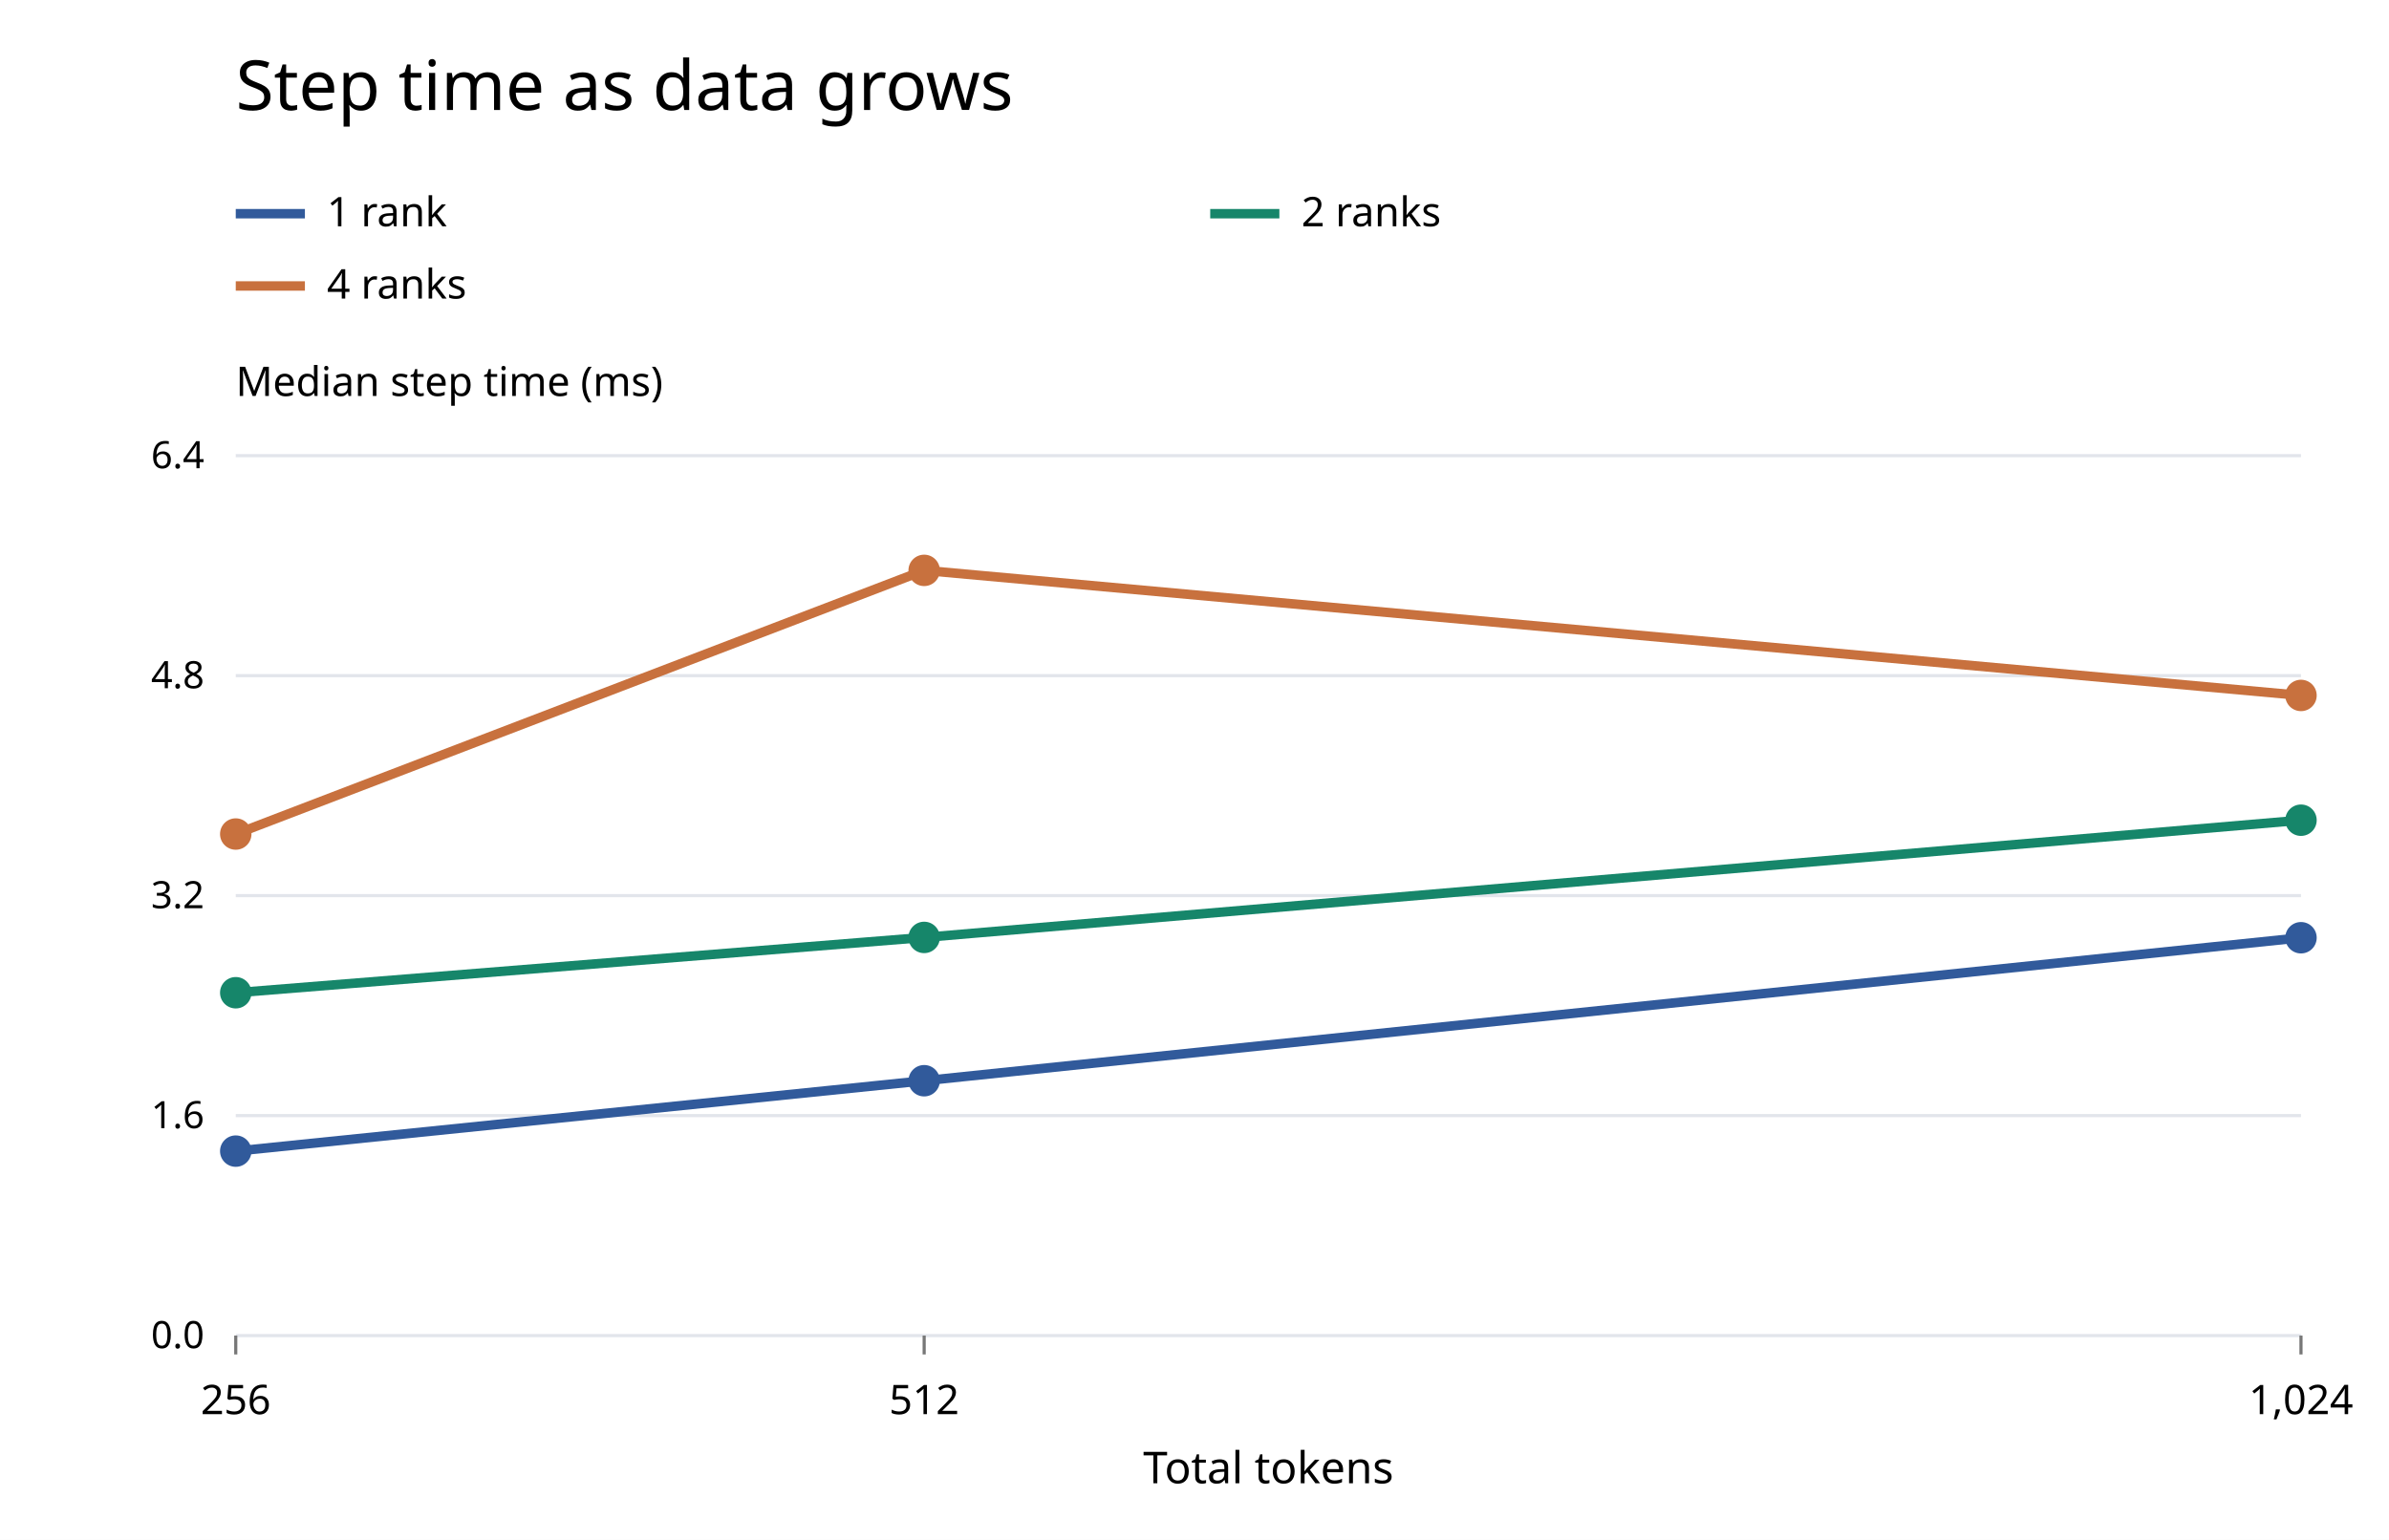
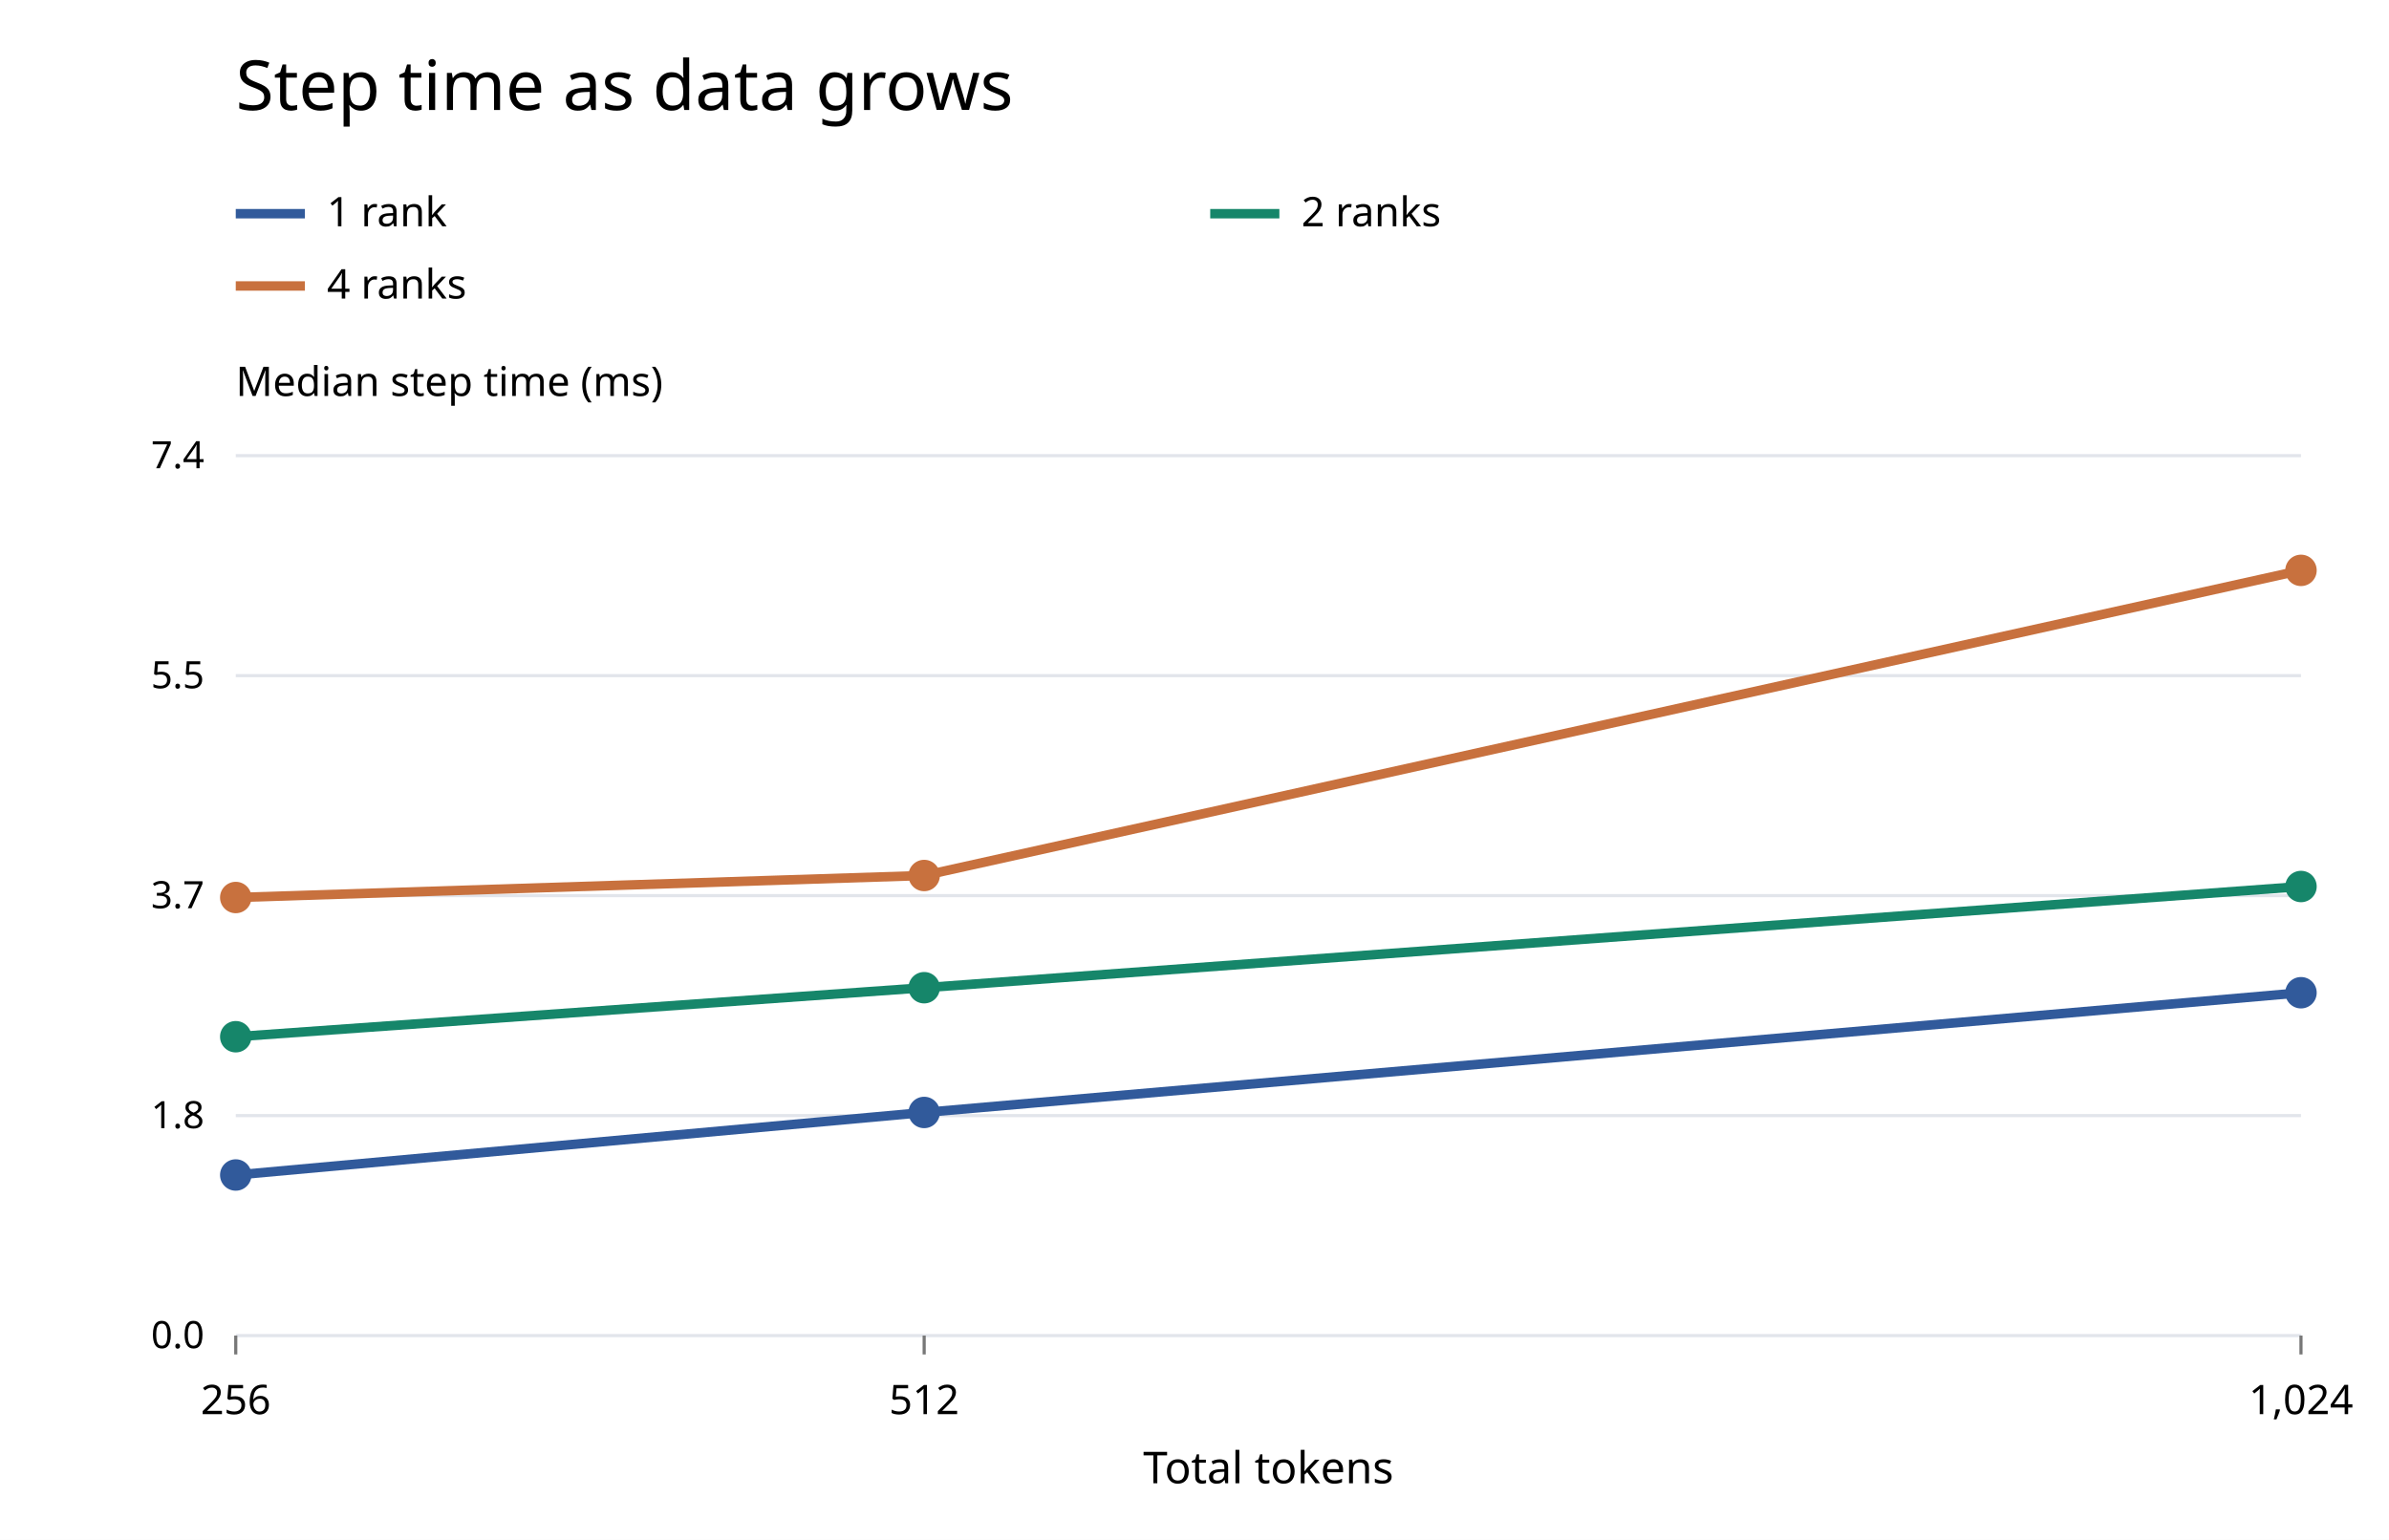
<svg xmlns="http://www.w3.org/2000/svg" viewBox="0 0 760 490">
  <rect width="100%" height="100%" fill="white" />
  <text x="75" y="35" font-family="sans-serif" font-size="22">Step time as data grows</text>
  <text x="75" y="126" font-family="sans-serif" font-size="13">Median step time (ms)</text>
  <line x1="75" x2="732" y1="425.0" y2="425.0" stroke="#e2e5eb" />
  <text x="65" y="429.0" text-anchor="end" font-family="sans-serif" font-size="12">0.0</text>
  <line x1="75" x2="732" y1="355.0" y2="355.0" stroke="#e2e5eb" />
-   <text x="65" y="359.0" text-anchor="end" font-family="sans-serif" font-size="12">1.6</text>
+   <text x="65" y="359.0" text-anchor="end" font-family="sans-serif" font-size="12">1.8</text>
  <line x1="75" x2="732" y1="285.0" y2="285.0" stroke="#e2e5eb" />
-   <text x="65" y="289.0" text-anchor="end" font-family="sans-serif" font-size="12">3.2</text>
+   <text x="65" y="289.0" text-anchor="end" font-family="sans-serif" font-size="12">3.7</text>
  <line x1="75" x2="732" y1="215.0" y2="215.0" stroke="#e2e5eb" />
-   <text x="65" y="219.0" text-anchor="end" font-family="sans-serif" font-size="12">4.8</text>
+   <text x="65" y="219.0" text-anchor="end" font-family="sans-serif" font-size="12">5.5</text>
  <line x1="75" x2="732" y1="145.0" y2="145.0" stroke="#e2e5eb" />
-   <text x="65" y="149.0" text-anchor="end" font-family="sans-serif" font-size="12">6.4</text>
+   <text x="65" y="149.0" text-anchor="end" font-family="sans-serif" font-size="12">7.4</text>
  <line x1="75.0" x2="75.0" y1="425" y2="431" stroke="#777" />
  <text x="75.0" y="450" text-anchor="middle" font-family="sans-serif" font-size="13">256</text>
  <line x1="294.0" x2="294.0" y1="425" y2="431" stroke="#777" />
  <text x="294.0" y="450" text-anchor="middle" font-family="sans-serif" font-size="13">512</text>
  <line x1="732.0" x2="732.0" y1="425" y2="431" stroke="#777" />
  <text x="732.0" y="450" text-anchor="middle" font-family="sans-serif" font-size="13">1,024</text>
-   <polyline points="75.0,366.3 294.0,343.9 732.0,298.4" fill="none" stroke="#315a9b" stroke-width="3" />
-   <circle cx="75.0" cy="366.3" r="5" fill="#315a9b" />
-   <circle cx="294.0" cy="343.9" r="5" fill="#315a9b" />
-   <circle cx="732.0" cy="298.4" r="5" fill="#315a9b" />
+   <polyline points="75.0,373.9 294.0,354.0 732.0,315.9" fill="none" stroke="#315a9b" stroke-width="3" />
+   <circle cx="75.0" cy="373.9" r="5" fill="#315a9b" />
+   <circle cx="294.0" cy="354.0" r="5" fill="#315a9b" />
+   <circle cx="732.0" cy="315.9" r="5" fill="#315a9b" />
  <line x1="75" x2="97" y1="68" y2="68" stroke="#315a9b" stroke-width="3" />
  <text x="104" y="72" font-family="sans-serif" font-size="13">1 rank</text>
-   <polyline points="75.0,315.9 294.0,298.3 732.0,261.0" fill="none" stroke="#16866a" stroke-width="3" />
-   <circle cx="75.0" cy="315.9" r="5" fill="#16866a" />
-   <circle cx="294.0" cy="298.3" r="5" fill="#16866a" />
-   <circle cx="732.0" cy="261.0" r="5" fill="#16866a" />
+   <polyline points="75.0,329.9 294.0,314.3 732.0,282.1" fill="none" stroke="#16866a" stroke-width="3" />
+   <circle cx="75.0" cy="329.9" r="5" fill="#16866a" />
+   <circle cx="294.0" cy="314.3" r="5" fill="#16866a" />
+   <circle cx="732.0" cy="282.1" r="5" fill="#16866a" />
  <line x1="385" x2="407" y1="68" y2="68" stroke="#16866a" stroke-width="3" />
  <text x="414" y="72" font-family="sans-serif" font-size="13">2 ranks</text>
-   <polyline points="75.0,265.4 294.0,181.5 732.0,221.3" fill="none" stroke="#c8713e" stroke-width="3" />
-   <circle cx="75.0" cy="265.4" r="5" fill="#c8713e" />
-   <circle cx="294.0" cy="181.5" r="5" fill="#c8713e" />
-   <circle cx="732.0" cy="221.3" r="5" fill="#c8713e" />
+   <polyline points="75.0,285.6 294.0,278.6 732.0,181.5" fill="none" stroke="#c8713e" stroke-width="3" />
+   <circle cx="75.0" cy="285.6" r="5" fill="#c8713e" />
+   <circle cx="294.0" cy="278.6" r="5" fill="#c8713e" />
+   <circle cx="732.0" cy="181.5" r="5" fill="#c8713e" />
  <line x1="75" x2="97" y1="91" y2="91" stroke="#c8713e" stroke-width="3" />
  <text x="104" y="95" font-family="sans-serif" font-size="13">4 ranks</text>
  <text x="403.5" y="472" text-anchor="middle" font-family="sans-serif" font-size="14">Total tokens</text>
</svg>
